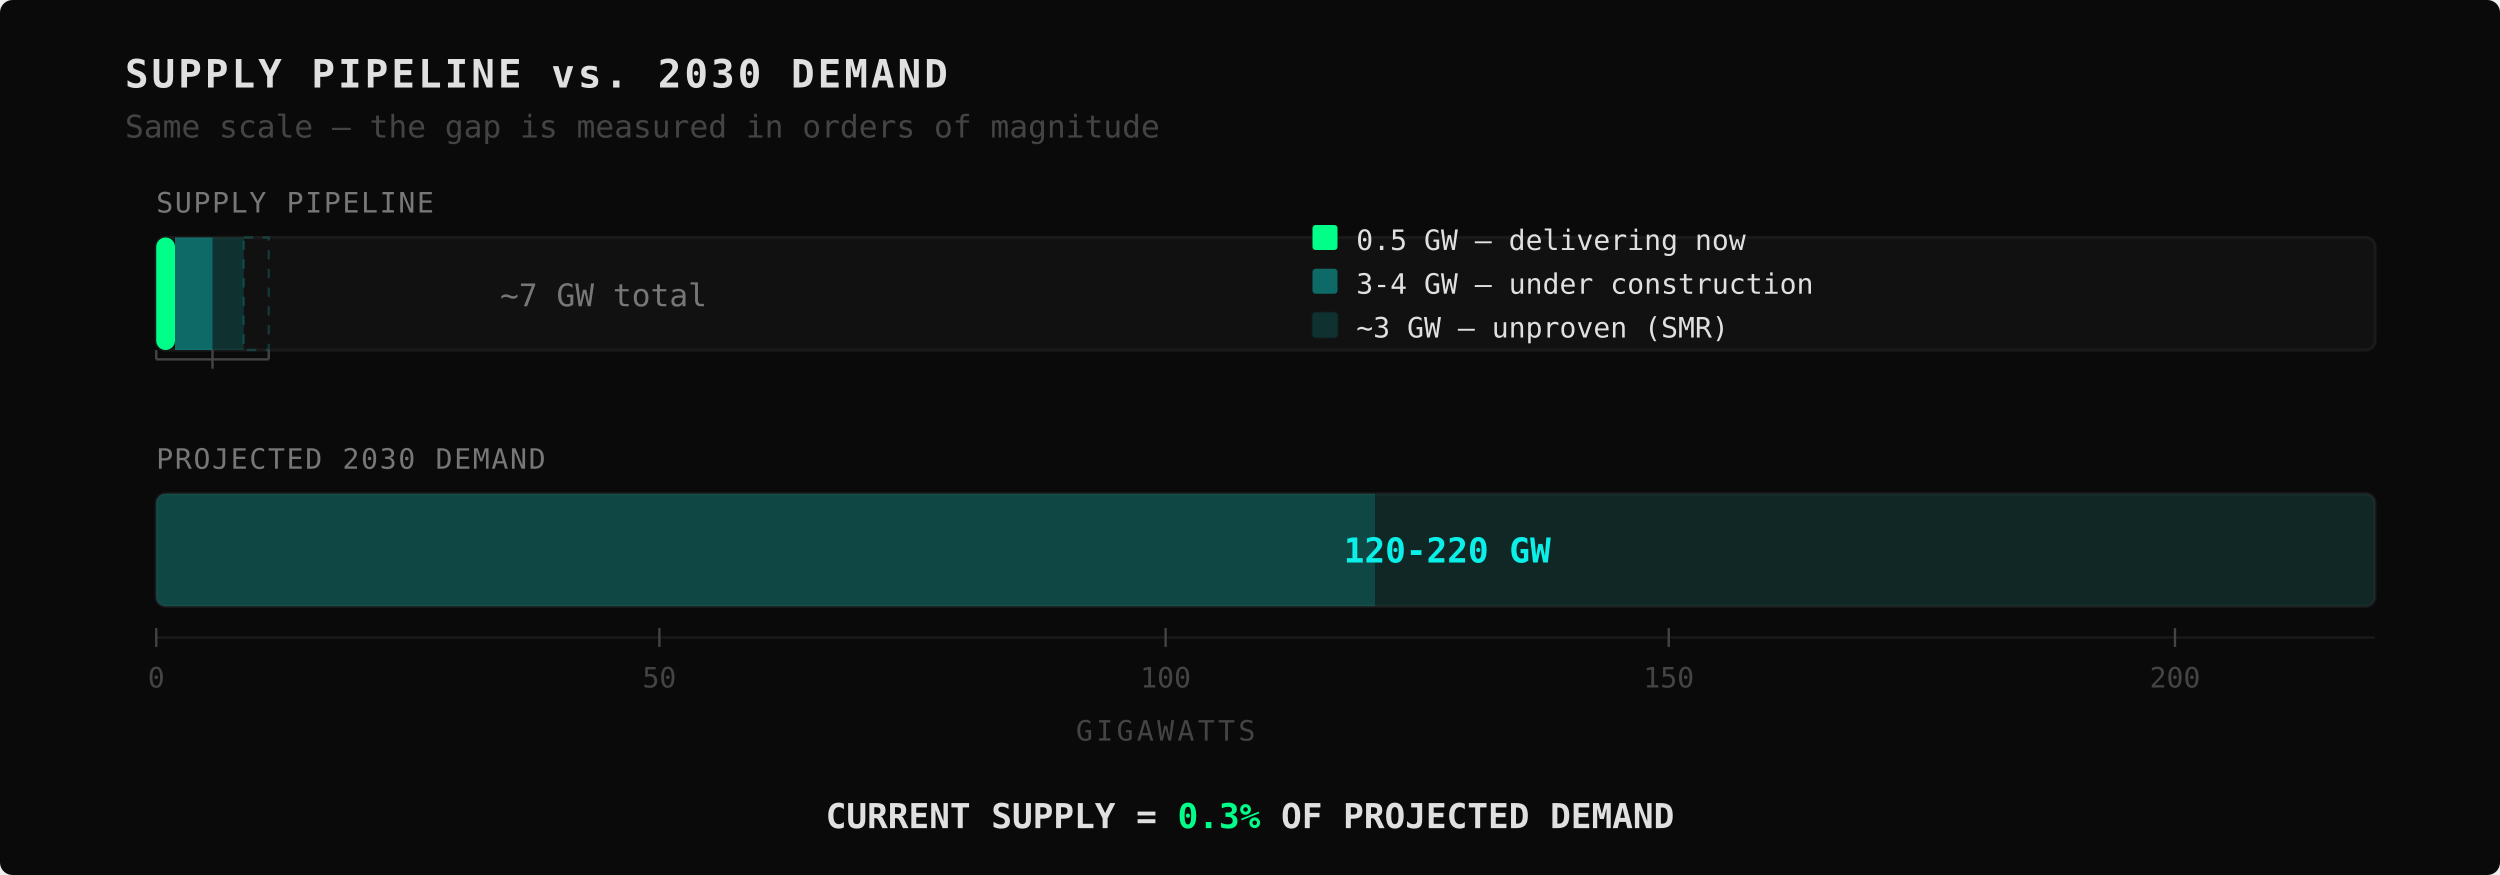
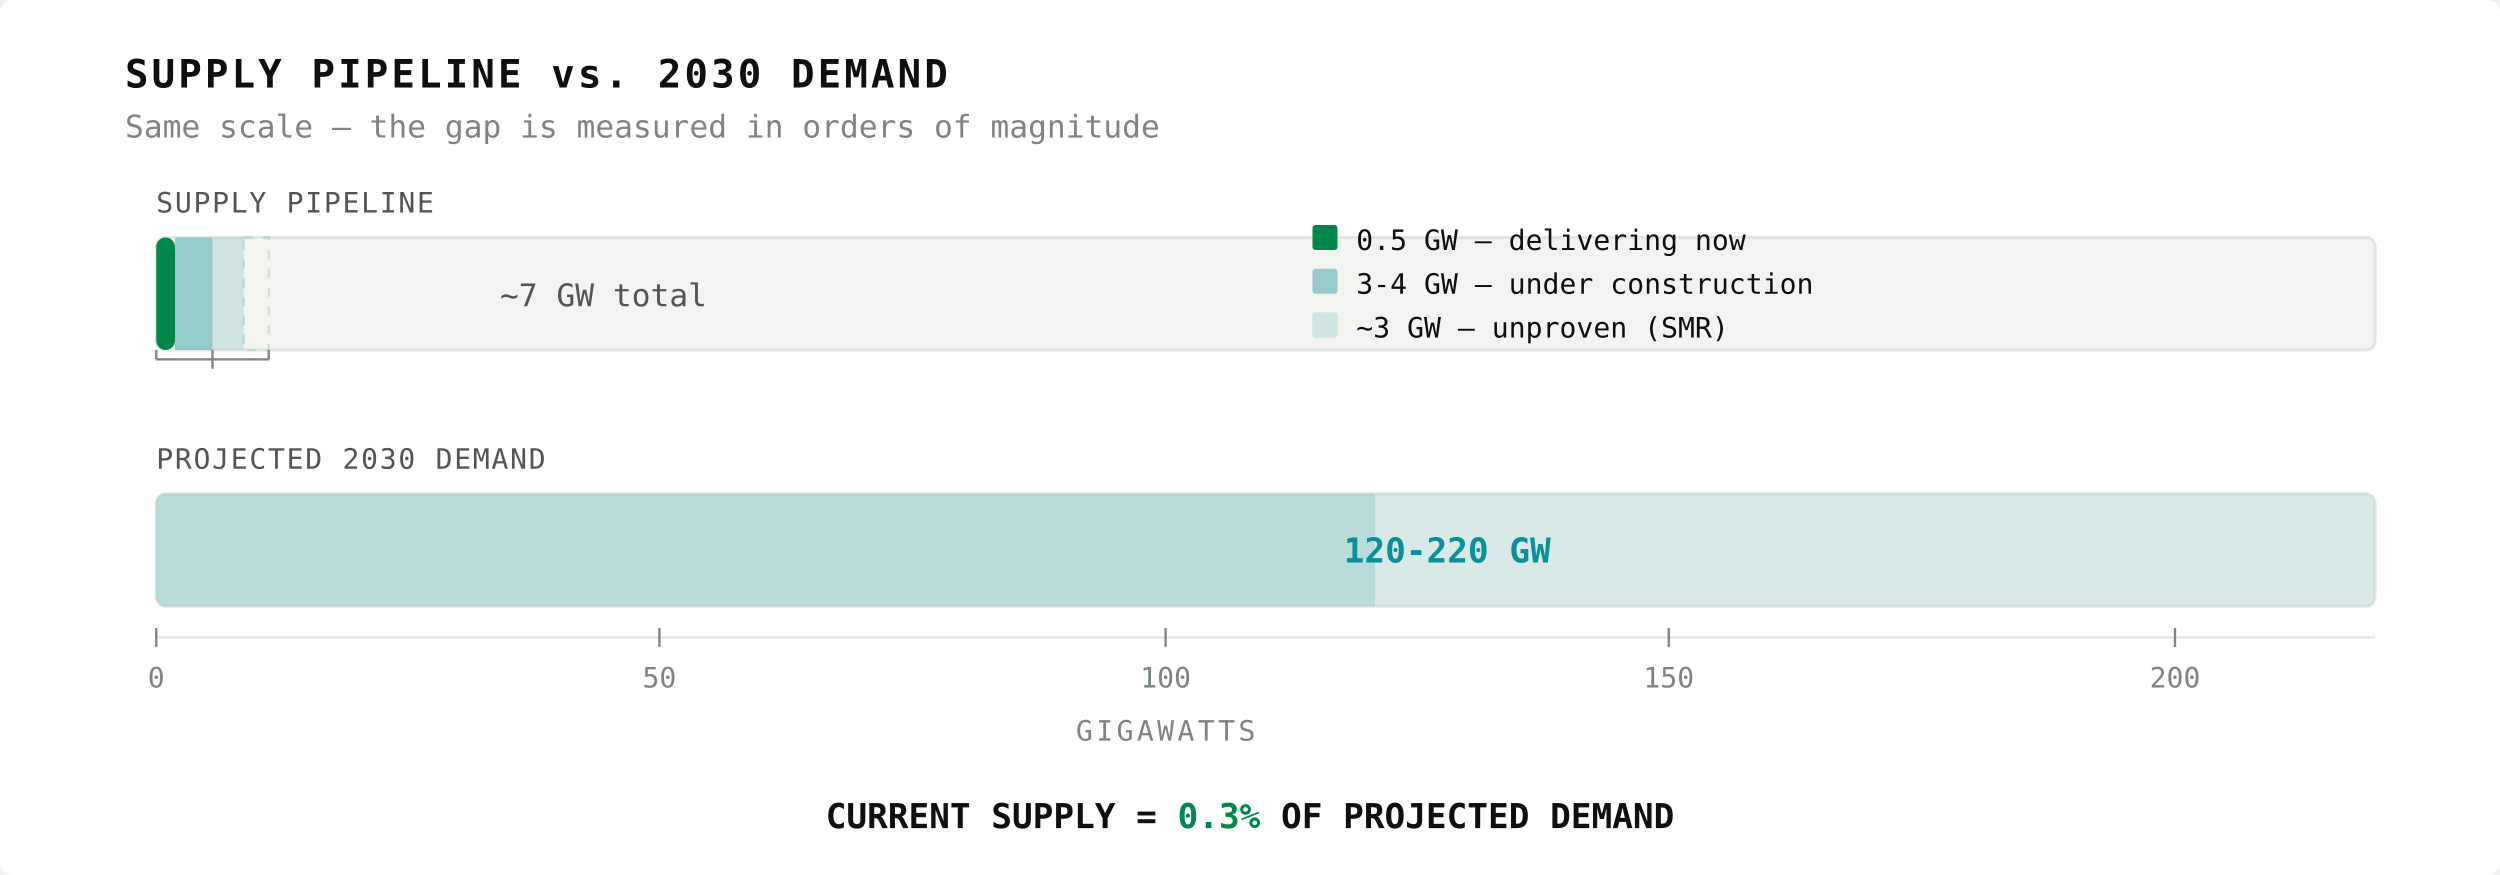
<svg xmlns="http://www.w3.org/2000/svg" viewBox="0 0 800 280">
  <defs>
    <linearGradient id="demand-range" x1="0" y1="0" x2="1" y2="0">
-       <stop offset="55%" stop-color="#0af0e8" stop-opacity="0.24" />
-       <stop offset="55%" stop-color="#0af0e8" stop-opacity="0.10" />
+       <stop offset="55%" stop-color="#0a8f9c" stop-opacity="0.24" />
+       <stop offset="55%" stop-color="#0a8f9c" stop-opacity="0.10" />
    </linearGradient>
  </defs>
-   <rect width="800" height="280" fill="#0a0a0a" rx="4" />
-   <text x="40" y="28" fill="#e0e0e0" font-family="'SF Mono','Fira Code','Cascadia Code',monospace" font-size="12.5" font-weight="600" letter-spacing="0.08em">SUPPLY PIPELINE vs. 2030 DEMAND</text>
-   <text x="40" y="44" fill="#444" font-family="'SF Mono','Fira Code','Cascadia Code',monospace" font-size="10">Same scale — the gap is measured in orders of magnitude</text>
-   <text x="50" y="68" fill="#777" font-family="'SF Mono','Fira Code','Cascadia Code',monospace" font-size="9" letter-spacing="0.06em">SUPPLY PIPELINE</text>
-   <rect x="50" y="76" width="710" height="36" rx="3" fill="#111" stroke="#1a1a1a" stroke-width="1" />
-   <rect x="50" y="76" width="6" height="36" rx="3" fill="#00ff88" />
-   <rect x="56" y="76" width="12" height="36" fill="#0af0e8" opacity="0.40" />
-   <rect x="68" y="76" width="10" height="36" fill="#0af0e8" opacity="0.15" />
-   <rect x="78" y="76" width="8" height="36" fill="none" stroke="#0af0e8" stroke-width="0.75" stroke-dasharray="3,3" opacity="0.18" />
-   <rect x="420" y="72" width="8" height="8" rx="1" fill="#00ff88" />
-   <text x="434" y="80" fill="#e0e0e0" font-family="'SF Mono','Fira Code','Cascadia Code',monospace" font-size="9">0.5 GW — delivering now</text>
-   <rect x="420" y="86" width="8" height="8" rx="1" fill="#0af0e8" opacity="0.40" />
-   <text x="434" y="94" fill="#e0e0e0" font-family="'SF Mono','Fira Code','Cascadia Code',monospace" font-size="9">3-4 GW — under construction</text>
-   <rect x="420" y="100" width="8" height="8" rx="1" fill="#0af0e8" opacity="0.15" stroke="#0af0e8" stroke-width="0.5" stroke-opacity="0.4" />
-   <text x="434" y="108" fill="#e0e0e0" font-family="'SF Mono','Fira Code','Cascadia Code',monospace" font-size="9">~3 GW — unproven (SMR)</text>
-   <text x="160" y="98" fill="#777" font-family="'SF Mono','Fira Code','Cascadia Code',monospace" font-size="10">~7 GW total</text>
-   <line x1="50" y1="115" x2="86" y2="115" stroke="#444" stroke-width="0.75" />
-   <line x1="68" y1="112" x2="68" y2="118" stroke="#444" stroke-width="0.75" />
-   <line x1="50" y1="112" x2="50" y2="115" stroke="#444" stroke-width="0.75" />
-   <line x1="86" y1="112" x2="86" y2="115" stroke="#444" stroke-width="0.75" />
-   <text x="50" y="150" fill="#777" font-family="'SF Mono','Fira Code','Cascadia Code',monospace" font-size="9" letter-spacing="0.06em">PROJECTED 2030 DEMAND</text>
-   <rect x="50" y="158" width="710" height="36" rx="3" fill="#111" stroke="#1a1a1a" stroke-width="1" />
+   <rect width="800" height="280" fill="#ffffff" rx="4" />
+   <text x="40" y="28" fill="#0c1110" font-family="'SF Mono','Fira Code','Cascadia Code',monospace" font-size="12.5" font-weight="600" letter-spacing="0.08em">SUPPLY PIPELINE vs. 2030 DEMAND</text>
+   <text x="40" y="44" fill="#7d857f" font-family="'SF Mono','Fira Code','Cascadia Code',monospace" font-size="10">Same scale — the gap is measured in orders of magnitude</text>
+   <text x="50" y="68" fill="#4f5752" font-family="'SF Mono','Fira Code','Cascadia Code',monospace" font-size="9" letter-spacing="0.06em">SUPPLY PIPELINE</text>
+   <rect x="50" y="76" width="710" height="36" rx="3" fill="#f1f4ef" stroke="#e3e7e1" stroke-width="1" />
+   <rect x="50" y="76" width="6" height="36" rx="3" fill="#00874c" />
+   <rect x="56" y="76" width="12" height="36" fill="#0a8f9c" opacity="0.40" />
+   <rect x="68" y="76" width="10" height="36" fill="#0a8f9c" opacity="0.15" />
+   <rect x="78" y="76" width="8" height="36" fill="none" stroke="#0a8f9c" stroke-width="0.75" stroke-dasharray="3,3" opacity="0.18" />
+   <rect x="420" y="72" width="8" height="8" rx="1" fill="#00874c" />
+   <text x="434" y="80" fill="#0c1110" font-family="'SF Mono','Fira Code','Cascadia Code',monospace" font-size="9">0.5 GW — delivering now</text>
+   <rect x="420" y="86" width="8" height="8" rx="1" fill="#0a8f9c" opacity="0.40" />
+   <text x="434" y="94" fill="#0c1110" font-family="'SF Mono','Fira Code','Cascadia Code',monospace" font-size="9">3-4 GW — under construction</text>
+   <rect x="420" y="100" width="8" height="8" rx="1" fill="#0a8f9c" opacity="0.15" stroke="#0a8f9c" stroke-width="0.5" stroke-opacity="0.4" />
+   <text x="434" y="108" fill="#0c1110" font-family="'SF Mono','Fira Code','Cascadia Code',monospace" font-size="9">~3 GW — unproven (SMR)</text>
+   <text x="160" y="98" fill="#4f5752" font-family="'SF Mono','Fira Code','Cascadia Code',monospace" font-size="10">~7 GW total</text>
+   <line x1="50" y1="115" x2="86" y2="115" stroke="#7d857f" stroke-width="0.75" />
+   <line x1="68" y1="112" x2="68" y2="118" stroke="#7d857f" stroke-width="0.75" />
+   <line x1="50" y1="112" x2="50" y2="115" stroke="#7d857f" stroke-width="0.75" />
+   <line x1="86" y1="112" x2="86" y2="115" stroke="#7d857f" stroke-width="0.75" />
+   <text x="50" y="150" fill="#4f5752" font-family="'SF Mono','Fira Code','Cascadia Code',monospace" font-size="9" letter-spacing="0.06em">PROJECTED 2030 DEMAND</text>
+   <rect x="50" y="158" width="710" height="36" rx="3" fill="#f1f4ef" stroke="#e3e7e1" stroke-width="1" />
  <rect x="50" y="158" width="710" height="36" rx="3" fill="url(#demand-range)" />
-   <text x="430" y="180" fill="#0af0e8" font-family="'SF Mono','Fira Code','Cascadia Code',monospace" font-size="11" font-weight="600">120-220 GW</text>
-   <line x1="50" y1="204" x2="760" y2="204" stroke="#1a1a1a" stroke-width="0.75" />
-   <line x1="50" y1="201" x2="50" y2="207" stroke="#444" stroke-width="0.75" />
-   <line x1="211" y1="201" x2="211" y2="207" stroke="#444" stroke-width="0.75" />
-   <line x1="373" y1="201" x2="373" y2="207" stroke="#444" stroke-width="0.75" />
-   <line x1="534" y1="201" x2="534" y2="207" stroke="#444" stroke-width="0.75" />
-   <line x1="696" y1="201" x2="696" y2="207" stroke="#444" stroke-width="0.75" />
-   <text x="50" y="220" fill="#444" font-family="'SF Mono','Fira Code','Cascadia Code',monospace" font-size="9" text-anchor="middle">0</text>
-   <text x="211" y="220" fill="#444" font-family="'SF Mono','Fira Code','Cascadia Code',monospace" font-size="9" text-anchor="middle">50</text>
-   <text x="373" y="220" fill="#444" font-family="'SF Mono','Fira Code','Cascadia Code',monospace" font-size="9" text-anchor="middle">100</text>
-   <text x="534" y="220" fill="#444" font-family="'SF Mono','Fira Code','Cascadia Code',monospace" font-size="9" text-anchor="middle">150</text>
-   <text x="696" y="220" fill="#444" font-family="'SF Mono','Fira Code','Cascadia Code',monospace" font-size="9" text-anchor="middle">200</text>
-   <text x="373" y="237" fill="#444" font-family="'SF Mono','Fira Code','Cascadia Code',monospace" font-size="9" text-anchor="middle" letter-spacing="0.12em">GIGAWATTS</text>
-   <text x="400" y="265" fill="#e0e0e0" font-family="'SF Mono','Fira Code','Cascadia Code',monospace" font-size="11" text-anchor="middle" font-weight="600">CURRENT SUPPLY = <tspan fill="#00ff88">0.3%</tspan> OF PROJECTED DEMAND</text>
+   <text x="430" y="180" fill="#0a8f9c" font-family="'SF Mono','Fira Code','Cascadia Code',monospace" font-size="11" font-weight="600">120-220 GW</text>
+   <line x1="50" y1="204" x2="760" y2="204" stroke="#e3e7e1" stroke-width="0.75" />
+   <line x1="50" y1="201" x2="50" y2="207" stroke="#7d857f" stroke-width="0.75" />
+   <line x1="211" y1="201" x2="211" y2="207" stroke="#7d857f" stroke-width="0.75" />
+   <line x1="373" y1="201" x2="373" y2="207" stroke="#7d857f" stroke-width="0.75" />
+   <line x1="534" y1="201" x2="534" y2="207" stroke="#7d857f" stroke-width="0.75" />
+   <line x1="696" y1="201" x2="696" y2="207" stroke="#7d857f" stroke-width="0.75" />
+   <text x="50" y="220" fill="#7d857f" font-family="'SF Mono','Fira Code','Cascadia Code',monospace" font-size="9" text-anchor="middle">0</text>
+   <text x="211" y="220" fill="#7d857f" font-family="'SF Mono','Fira Code','Cascadia Code',monospace" font-size="9" text-anchor="middle">50</text>
+   <text x="373" y="220" fill="#7d857f" font-family="'SF Mono','Fira Code','Cascadia Code',monospace" font-size="9" text-anchor="middle">100</text>
+   <text x="534" y="220" fill="#7d857f" font-family="'SF Mono','Fira Code','Cascadia Code',monospace" font-size="9" text-anchor="middle">150</text>
+   <text x="696" y="220" fill="#7d857f" font-family="'SF Mono','Fira Code','Cascadia Code',monospace" font-size="9" text-anchor="middle">200</text>
+   <text x="373" y="237" fill="#7d857f" font-family="'SF Mono','Fira Code','Cascadia Code',monospace" font-size="9" text-anchor="middle" letter-spacing="0.12em">GIGAWATTS</text>
+   <text x="400" y="265" fill="#0c1110" font-family="'SF Mono','Fira Code','Cascadia Code',monospace" font-size="11" text-anchor="middle" font-weight="600">CURRENT SUPPLY = <tspan fill="#00874c">0.3%</tspan> OF PROJECTED DEMAND</text>
</svg>
